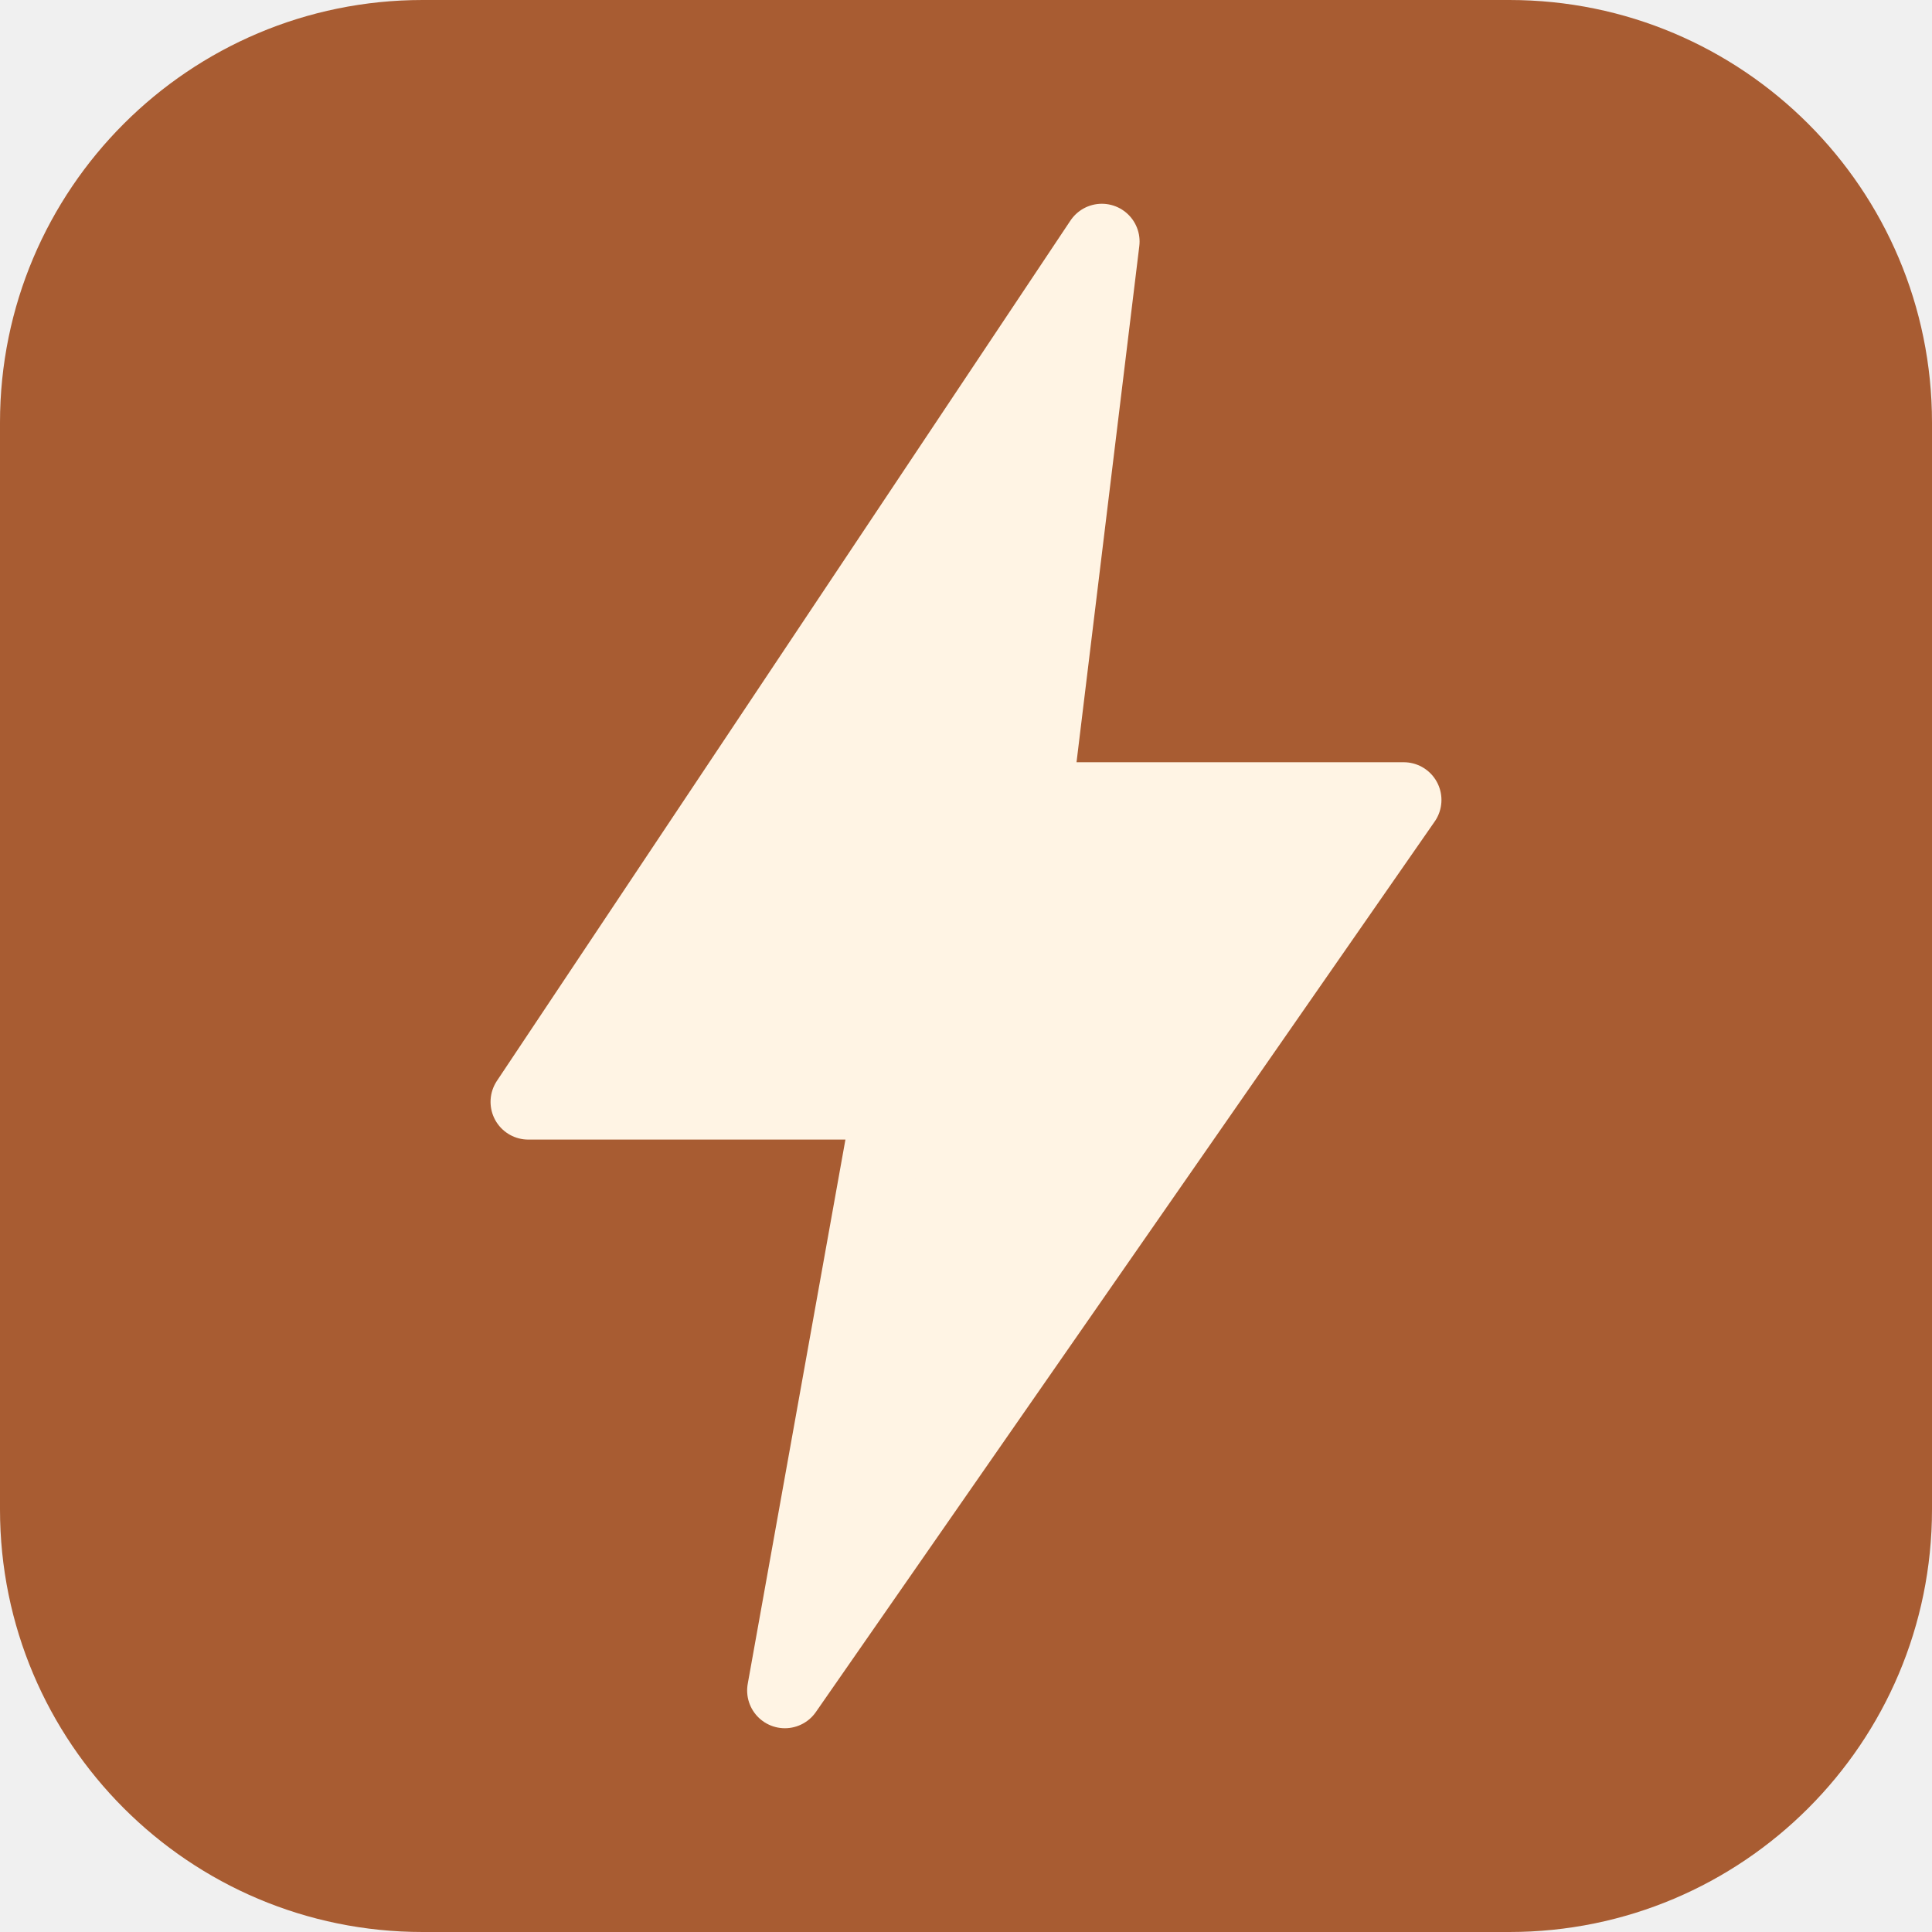
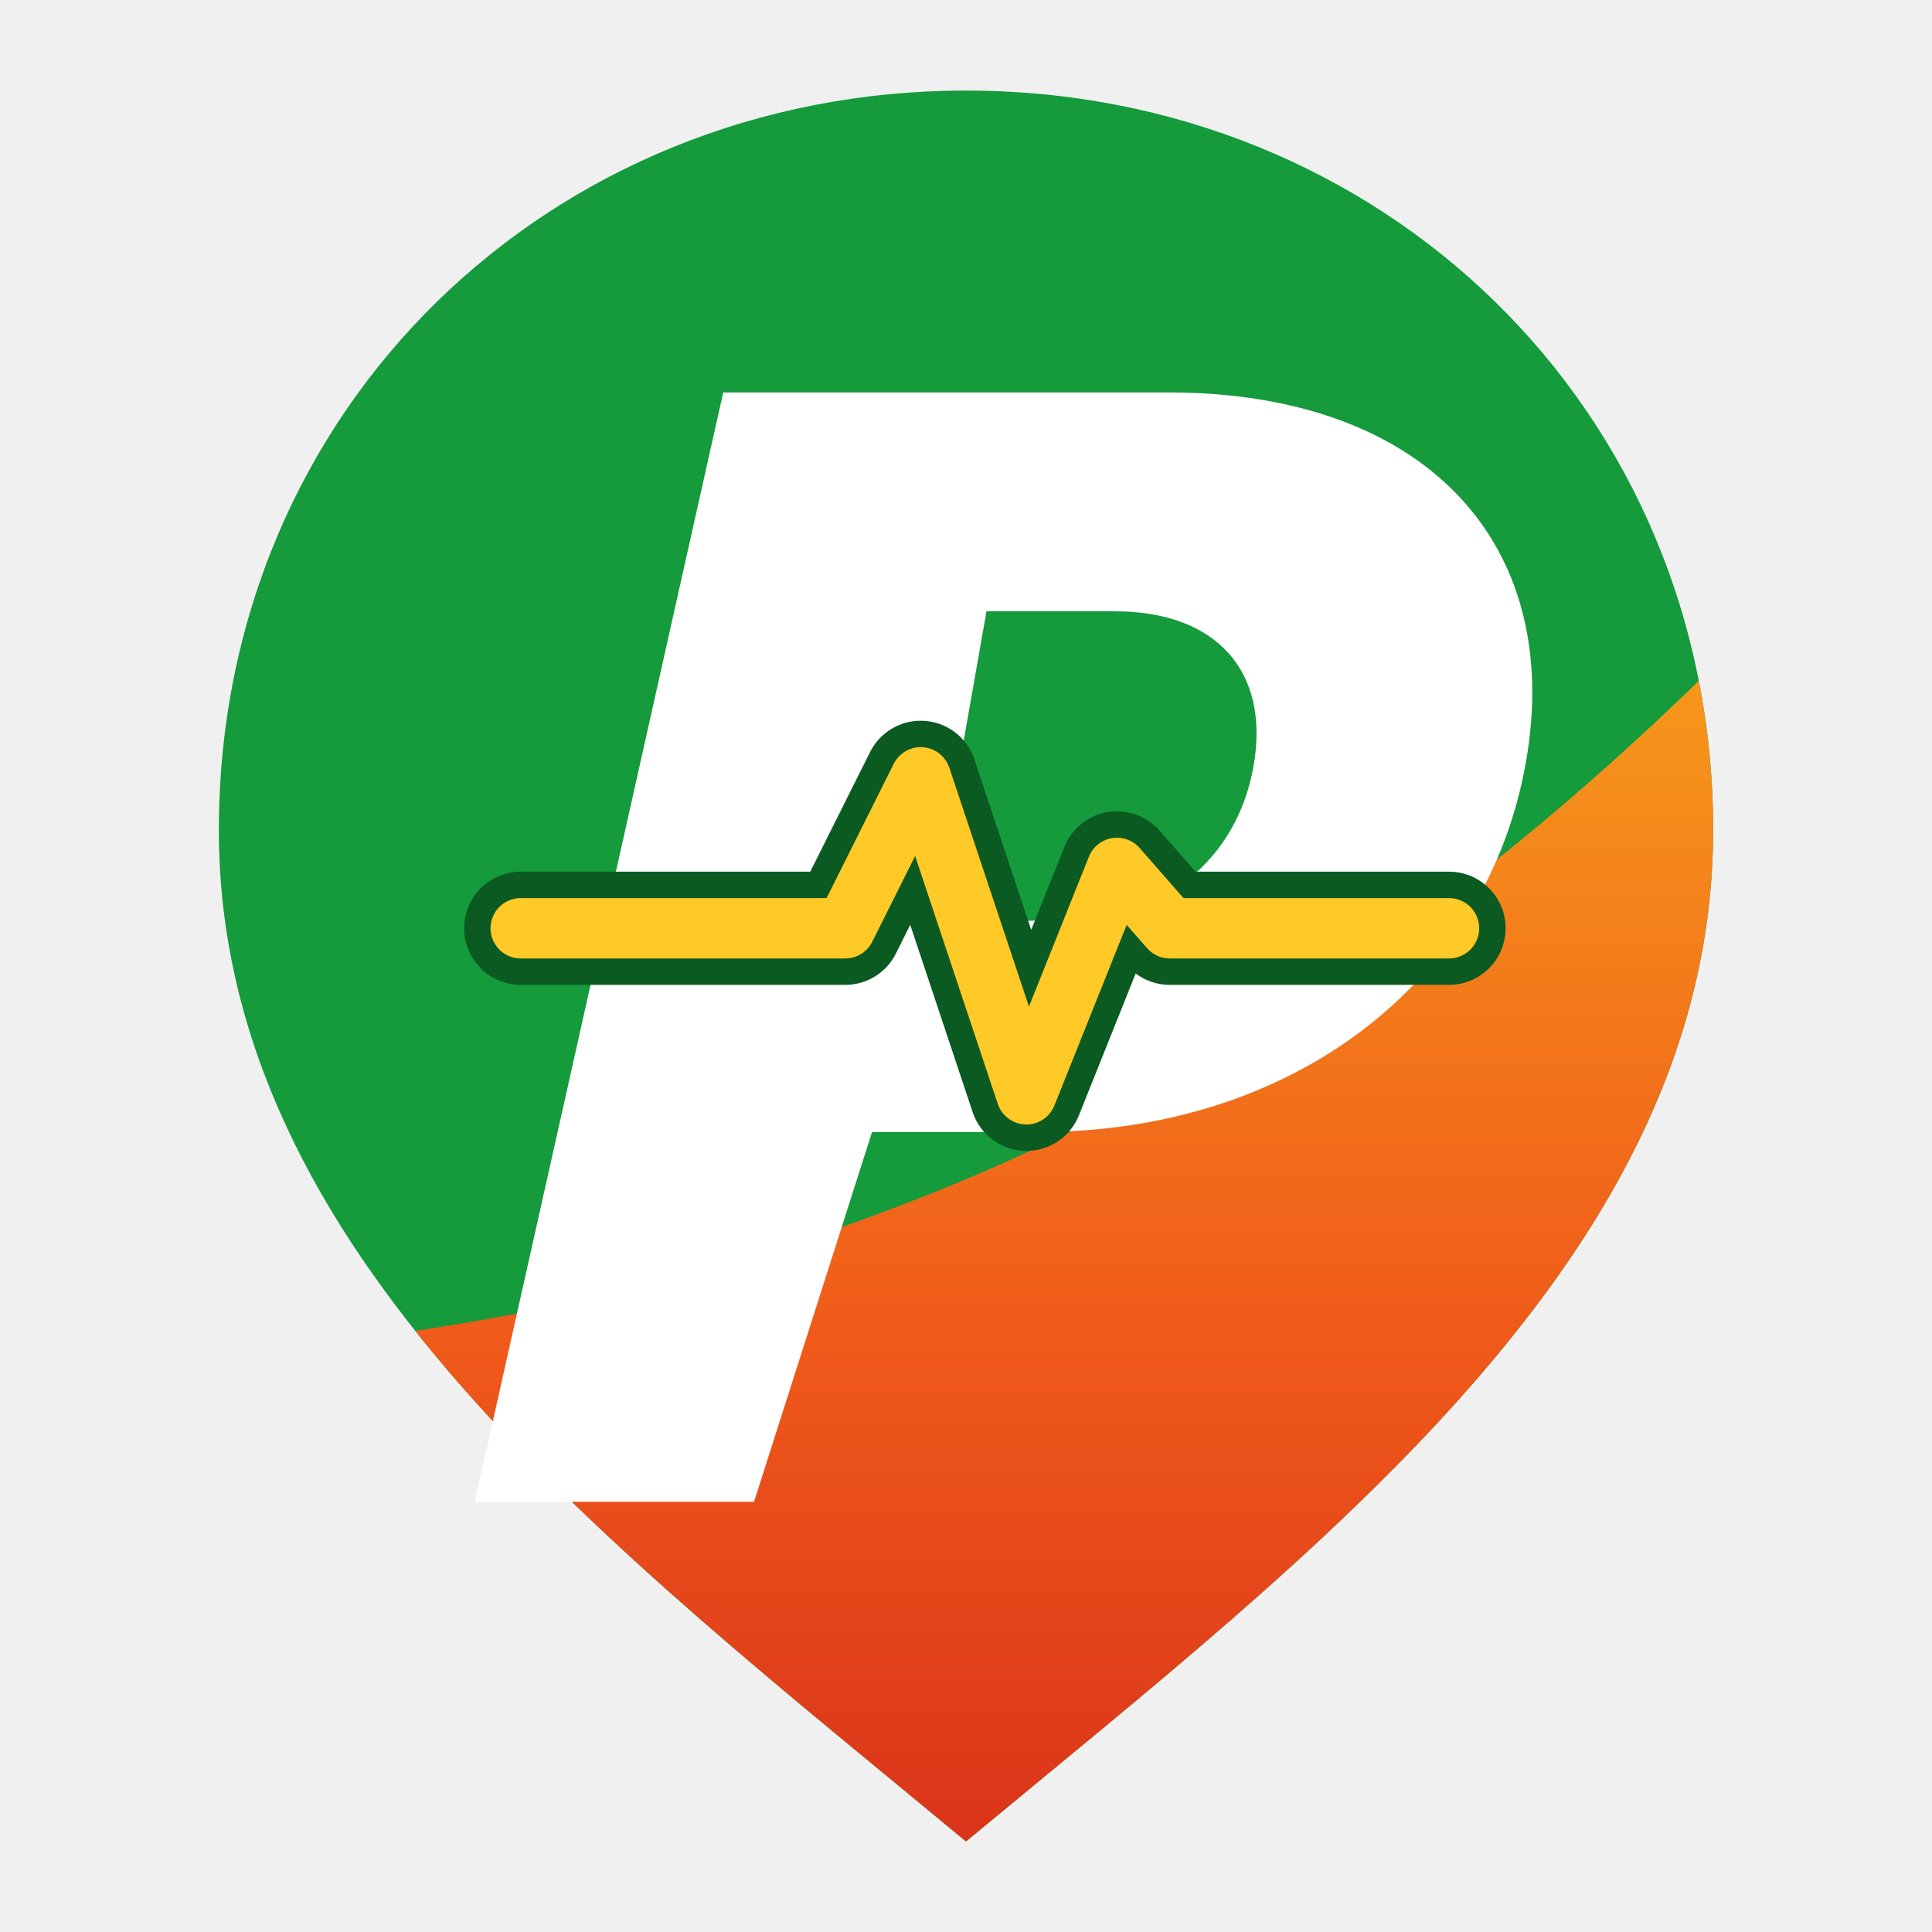
<svg xmlns="http://www.w3.org/2000/svg" viewBox="0 0 512 512">
-   <rect width="512" height="512" rx="112" fill="#a85c32" />
-   <path d="M292 64 140 292h96l-28 156 164-236h-98z" fill="#fff4e4" stroke="#fff4e4" stroke-width="20" stroke-linejoin="round" />
+   <defs>
+     <clipPath id="pin">
+       <path d="M256 24C146 24 58 108 58 220c0 112 104 190 198 268 94-78 198-156 198-268C454 108 366 24 256 24z" />
+     </clipPath>
+     <linearGradient id="flame" x1="0" y1="0" x2="0" y2="1">
+       <stop offset="0" stop-color="#f7a21b" />
+       <stop offset=".55" stop-color="#f05a1a" />
+       <stop offset="1" stop-color="#d42a1a" />
+     </linearGradient>
+   </defs>
+   <g clip-path="url(#pin)">
+     <rect width="512" height="512" fill="#159a3c" />
+     <path d="M40 360C200 350 340 300 480 150V520H40z" fill="url(#flame)" />
+   </g>
+   <g transform="skewX(-10) translate(40 0)">
+     <path fill-rule="evenodd" fill="#ffffff" d="M170 104h118c68 0 112 40 112 98s-44 98-112 98h-44l-14 98h-74zM250 162v82h34c27 0 44-16 44-41s-17-41-44-41z" />
+   </g>
+   <path d="M138 246h86l20-40 28 84 24-60 14 16h74" fill="none" stroke="#0b5a22" stroke-width="30" stroke-linecap="round" stroke-linejoin="round" />
+   <path d="M138 246h86l20-40 28 84 24-60 14 16h74" fill="none" stroke="#ffc928" stroke-width="16" stroke-linecap="round" stroke-linejoin="round" />
</svg>
